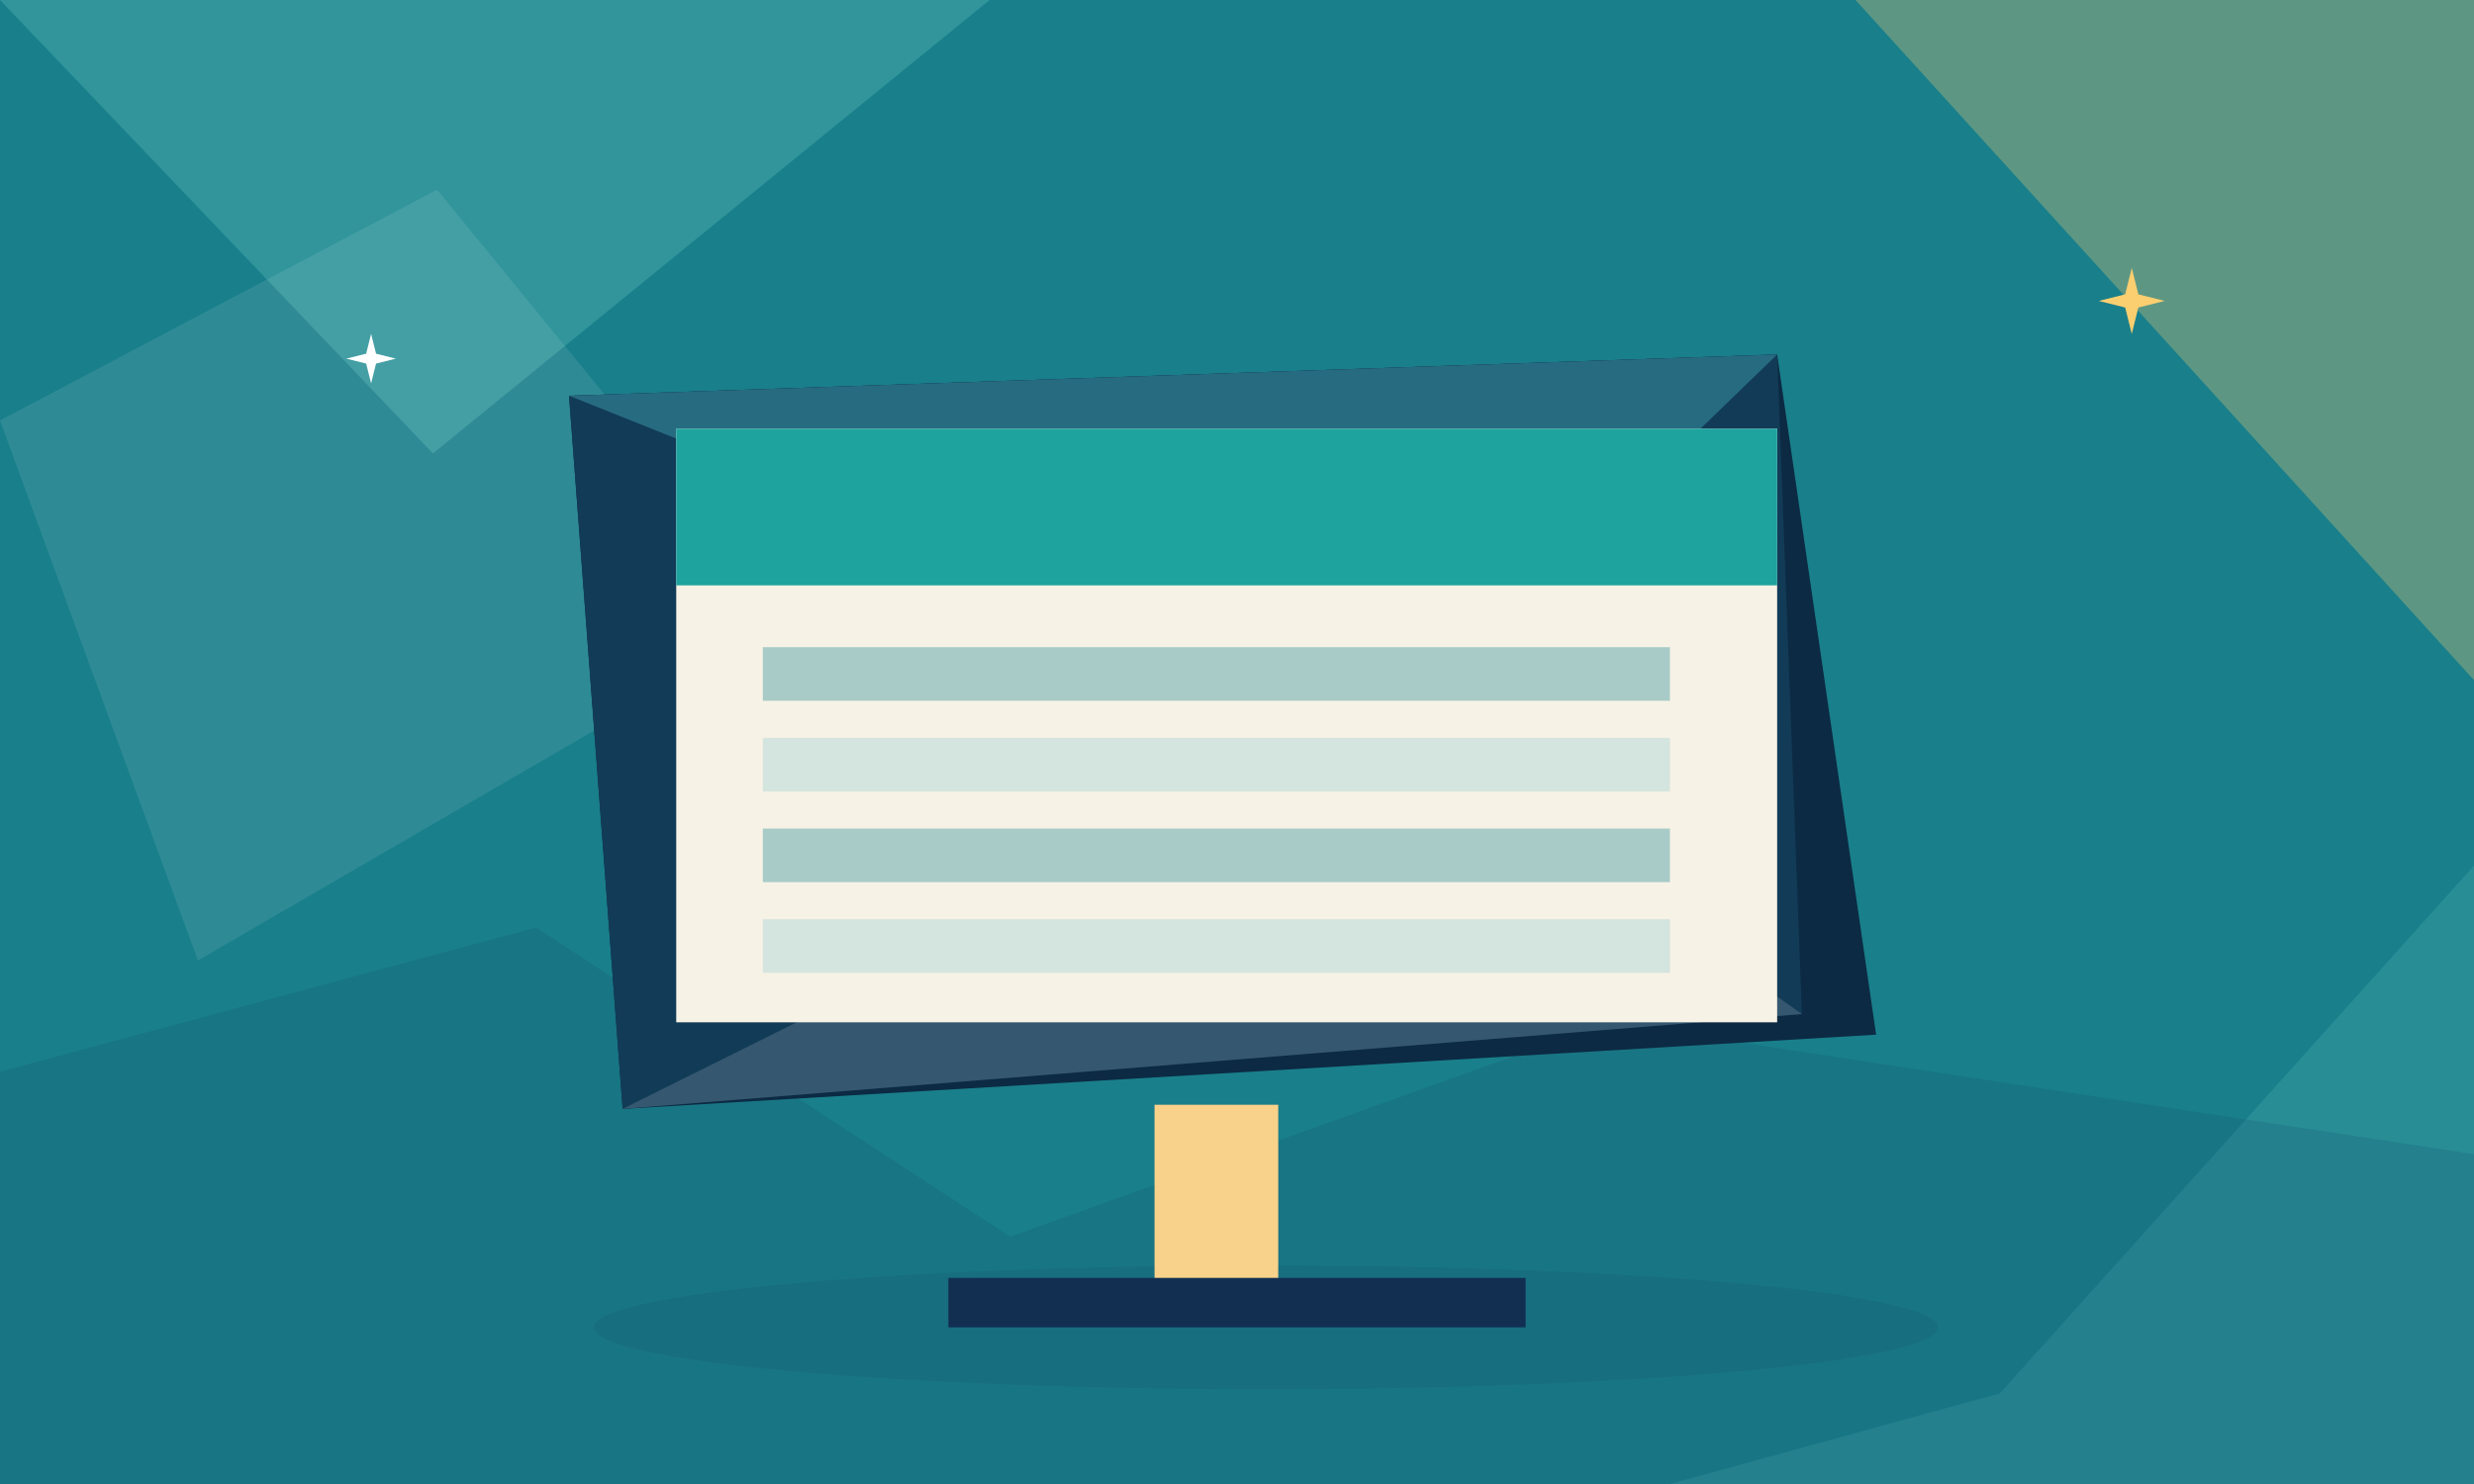
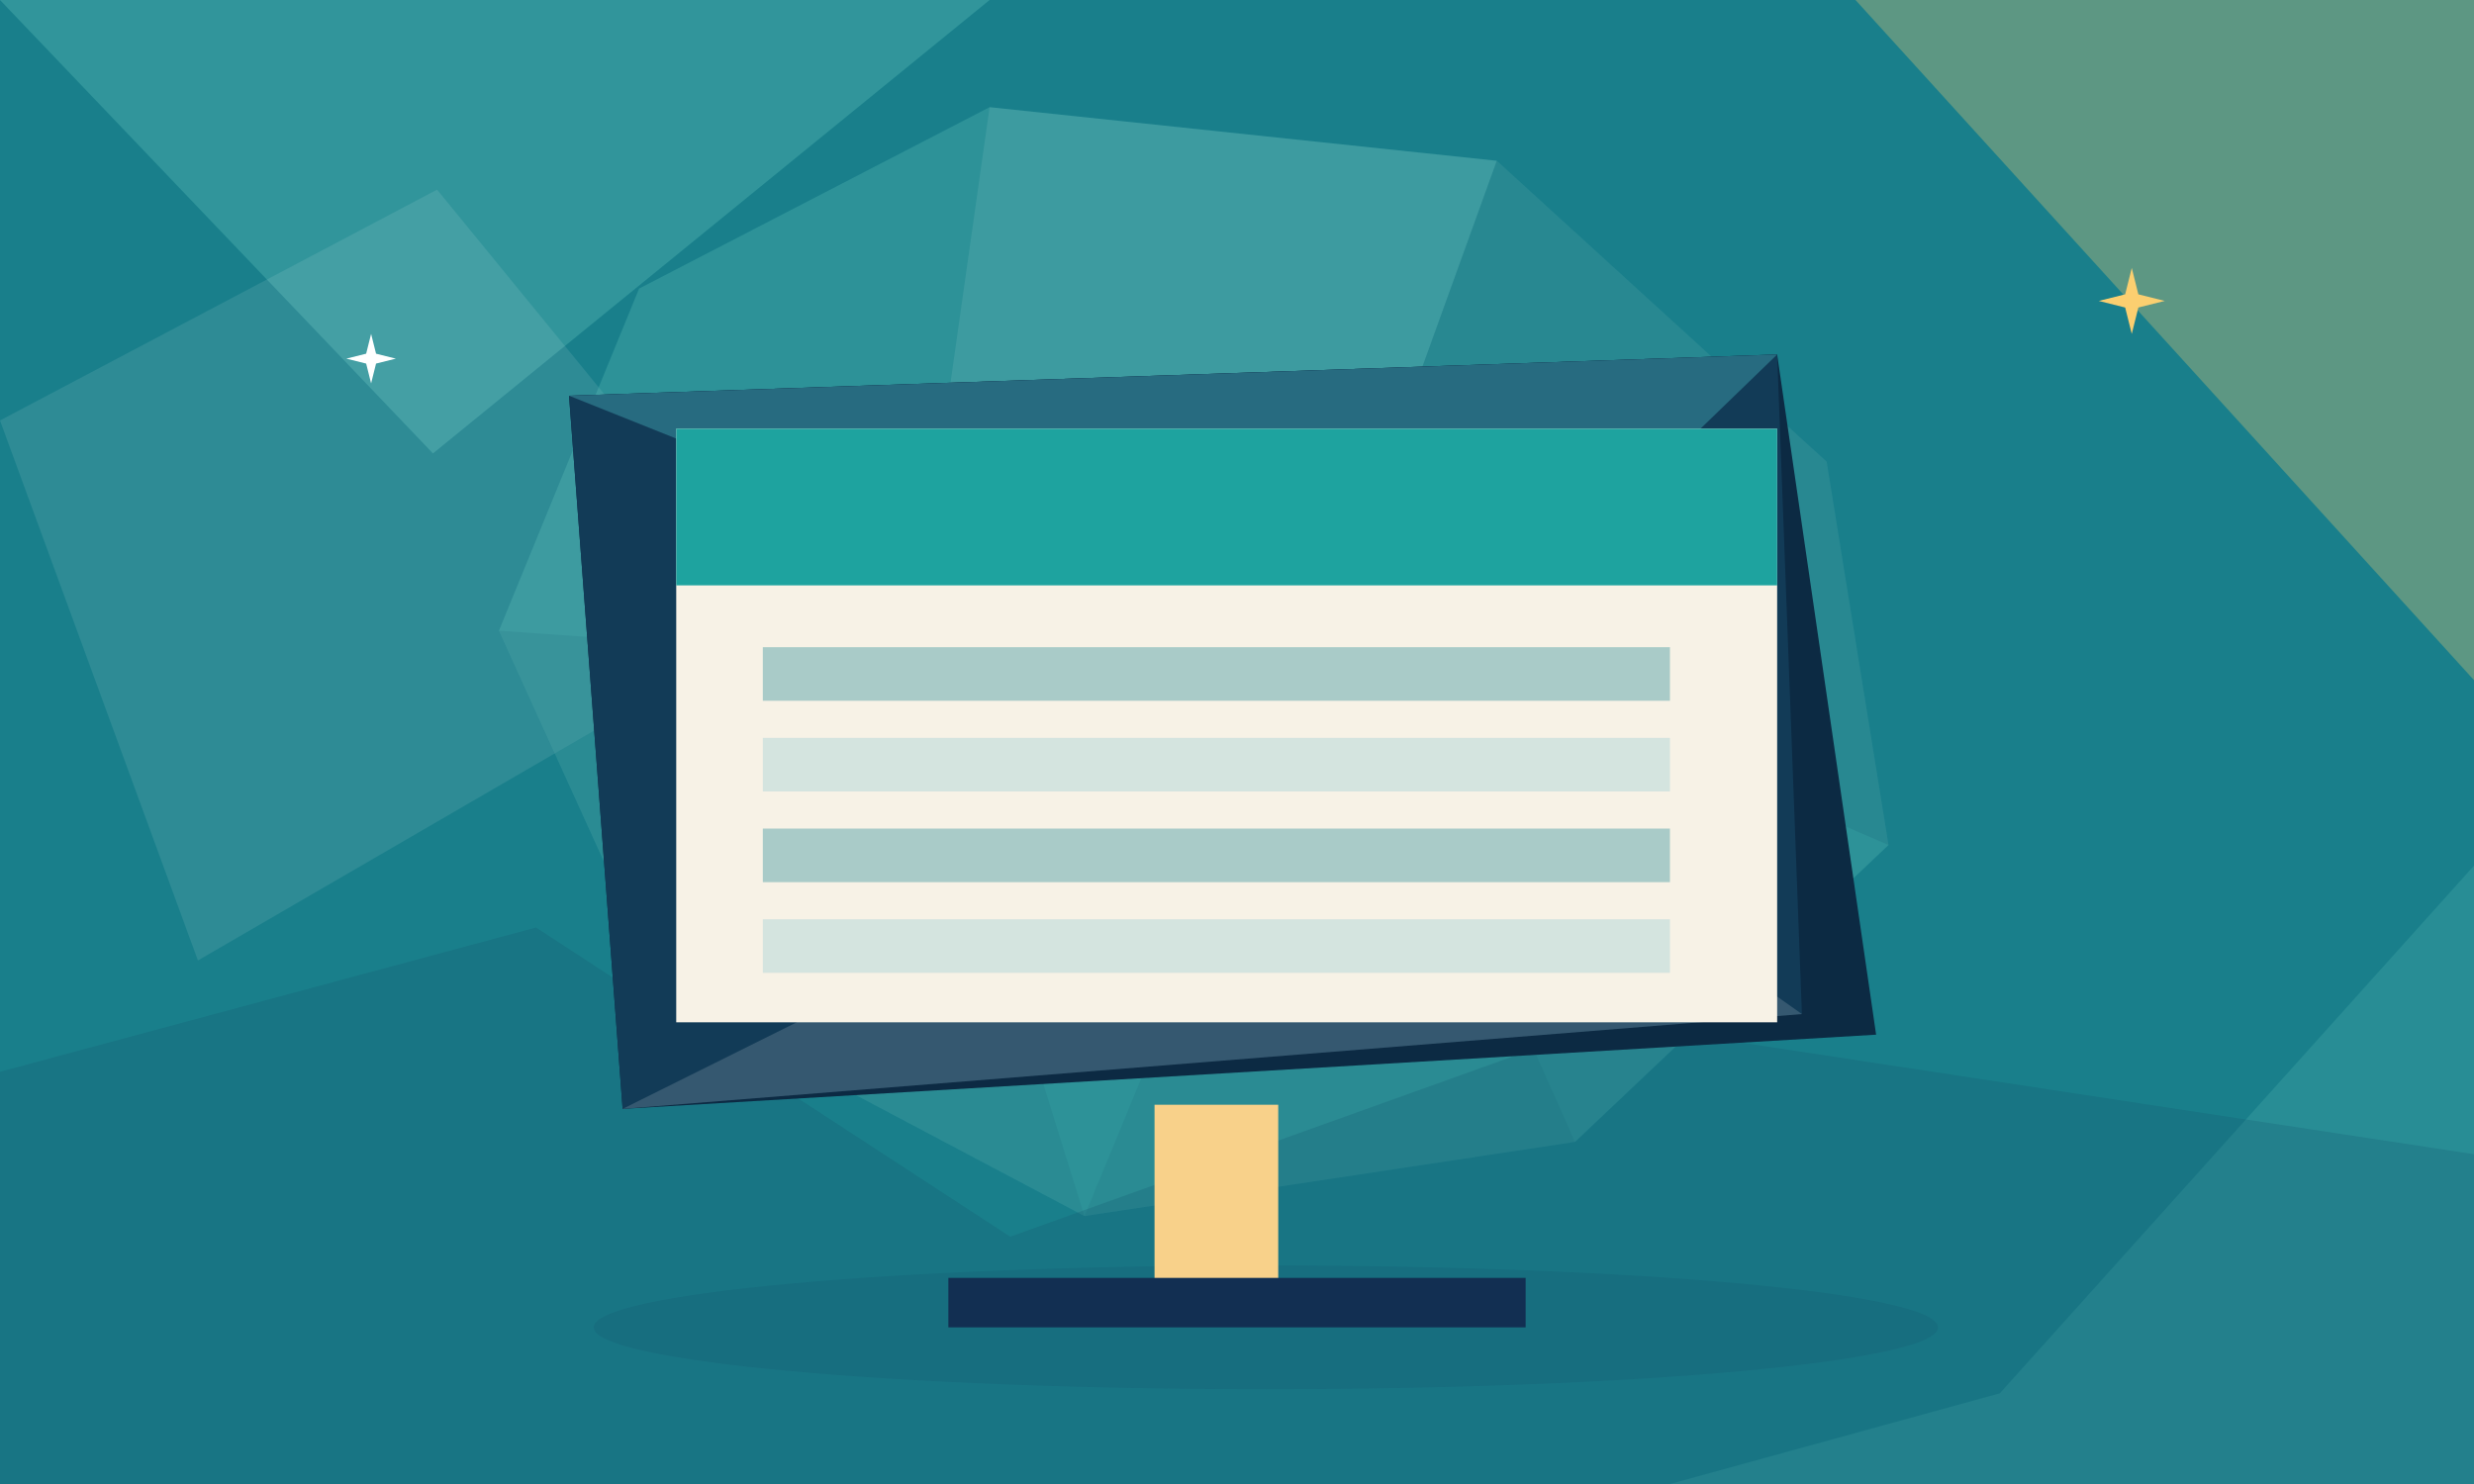
<svg xmlns="http://www.w3.org/2000/svg" width="600" height="360" viewBox="0 0 600 360" role="img" aria-labelledby="title desc">
  <rect width="600" height="360" fill="#197F8B" />
  <polygon points="0,0 240,0 105,110" fill="#77D9CC" opacity=".25" />
  <polygon points="600,0 450,0 600,165" fill="#FBCF70" opacity=".3" />
  <polygon points="0,102 106,46 191,150 48,233" fill="#fff" opacity=".09" />
  <polygon points="485,338 600,210 600,360 405,360" fill="#77D9CC" opacity=".16" />
-   <polygon points="NaN,NaN NaN,NaN NaN,NaN NaN,NaN NaN,NaN NaN,NaN NaN,NaN NaN,NaN NaN,NaN NaN,NaN NaN,NaN" fill="#77D9CC" />
+   <polygon points="155,70 240,26 363,39 443,112 458,205 382,277 263,295 161,241 121,153" fill="#77D9CC" opacity=".21" />
+   <polygon points="240,26 363,39 324,147 221,160" fill="#FFFFFF" opacity=".08" />
+   <polygon points="121,153 221,160 263,295 161,241" fill="#14566F" opacity=".12" />
  <g opacity=".17">
-     <polygon points="NaN,NaN NaN,NaN NaN,NaN NaN,NaN NaN,NaN NaN,NaN NaN,NaN NaN,NaN NaN,NaN NaN,NaN NaN,NaN" fill="#14566F" />
+     <polygon points="363,39 443,112 458,205 324,147" fill="#14566F" />
+     <polygon points="263,295 324,147 382,277" fill="#14566F" opacity=".65" />
  </g>
  <polygon points="0,260 130,225 245,300 390,248 600,280 600,360 0,360" fill="#14566F" opacity=".25" />
  <ellipse cx="307" cy="322" rx="163" ry="15" fill="#14566F" opacity=".25" />
  <polygon points="138,96 431,86 455,251 151,269" fill="#0C2A43" />
  <polygon points="138,96 431,86 437,246 151,269" fill="#123B57" />
  <polygon points="138,96 431,86 338,176" fill="#276B80" />
  <polygon points="151,269 437,246 338,176" fill="#fff" opacity=".15" />
  <polygon points="164,104 431,104 431,248 164,248" fill="#F7F2E6" />
  <polygon points="164,104 431,104 431,142 164,142" fill="#1EA39F" />
  <polygon points="185,157 405,157 405,170 185,170" fill="#A9CBC8" />
  <polygon points="185,179 405,179 405,192 185,192" fill="#D4E4DF" />
  <polygon points="185,201 405,201 405,214 185,214" fill="#A9CBC8" />
  <polygon points="185,223 405,223 405,236 185,236" fill="#D4E4DF" />
  <polygon points="280,268 310,268 310,316 280,316" fill="#F8D18A" />
  <polygon points="230,310 370,310 370,322 230,322" fill="#122F52" />
  <polygon points="517,65 518.6,71.4 525,73 518.6,74.6 517,81 515.4,74.6 509,73 515.4,71.4" fill="#FBCF70" />
  <polygon points="90,81 91.2,85.8 96,87 91.2,88.2 90,93 88.8,88.2 84,87 88.8,85.8" fill="#fff" />
</svg>
